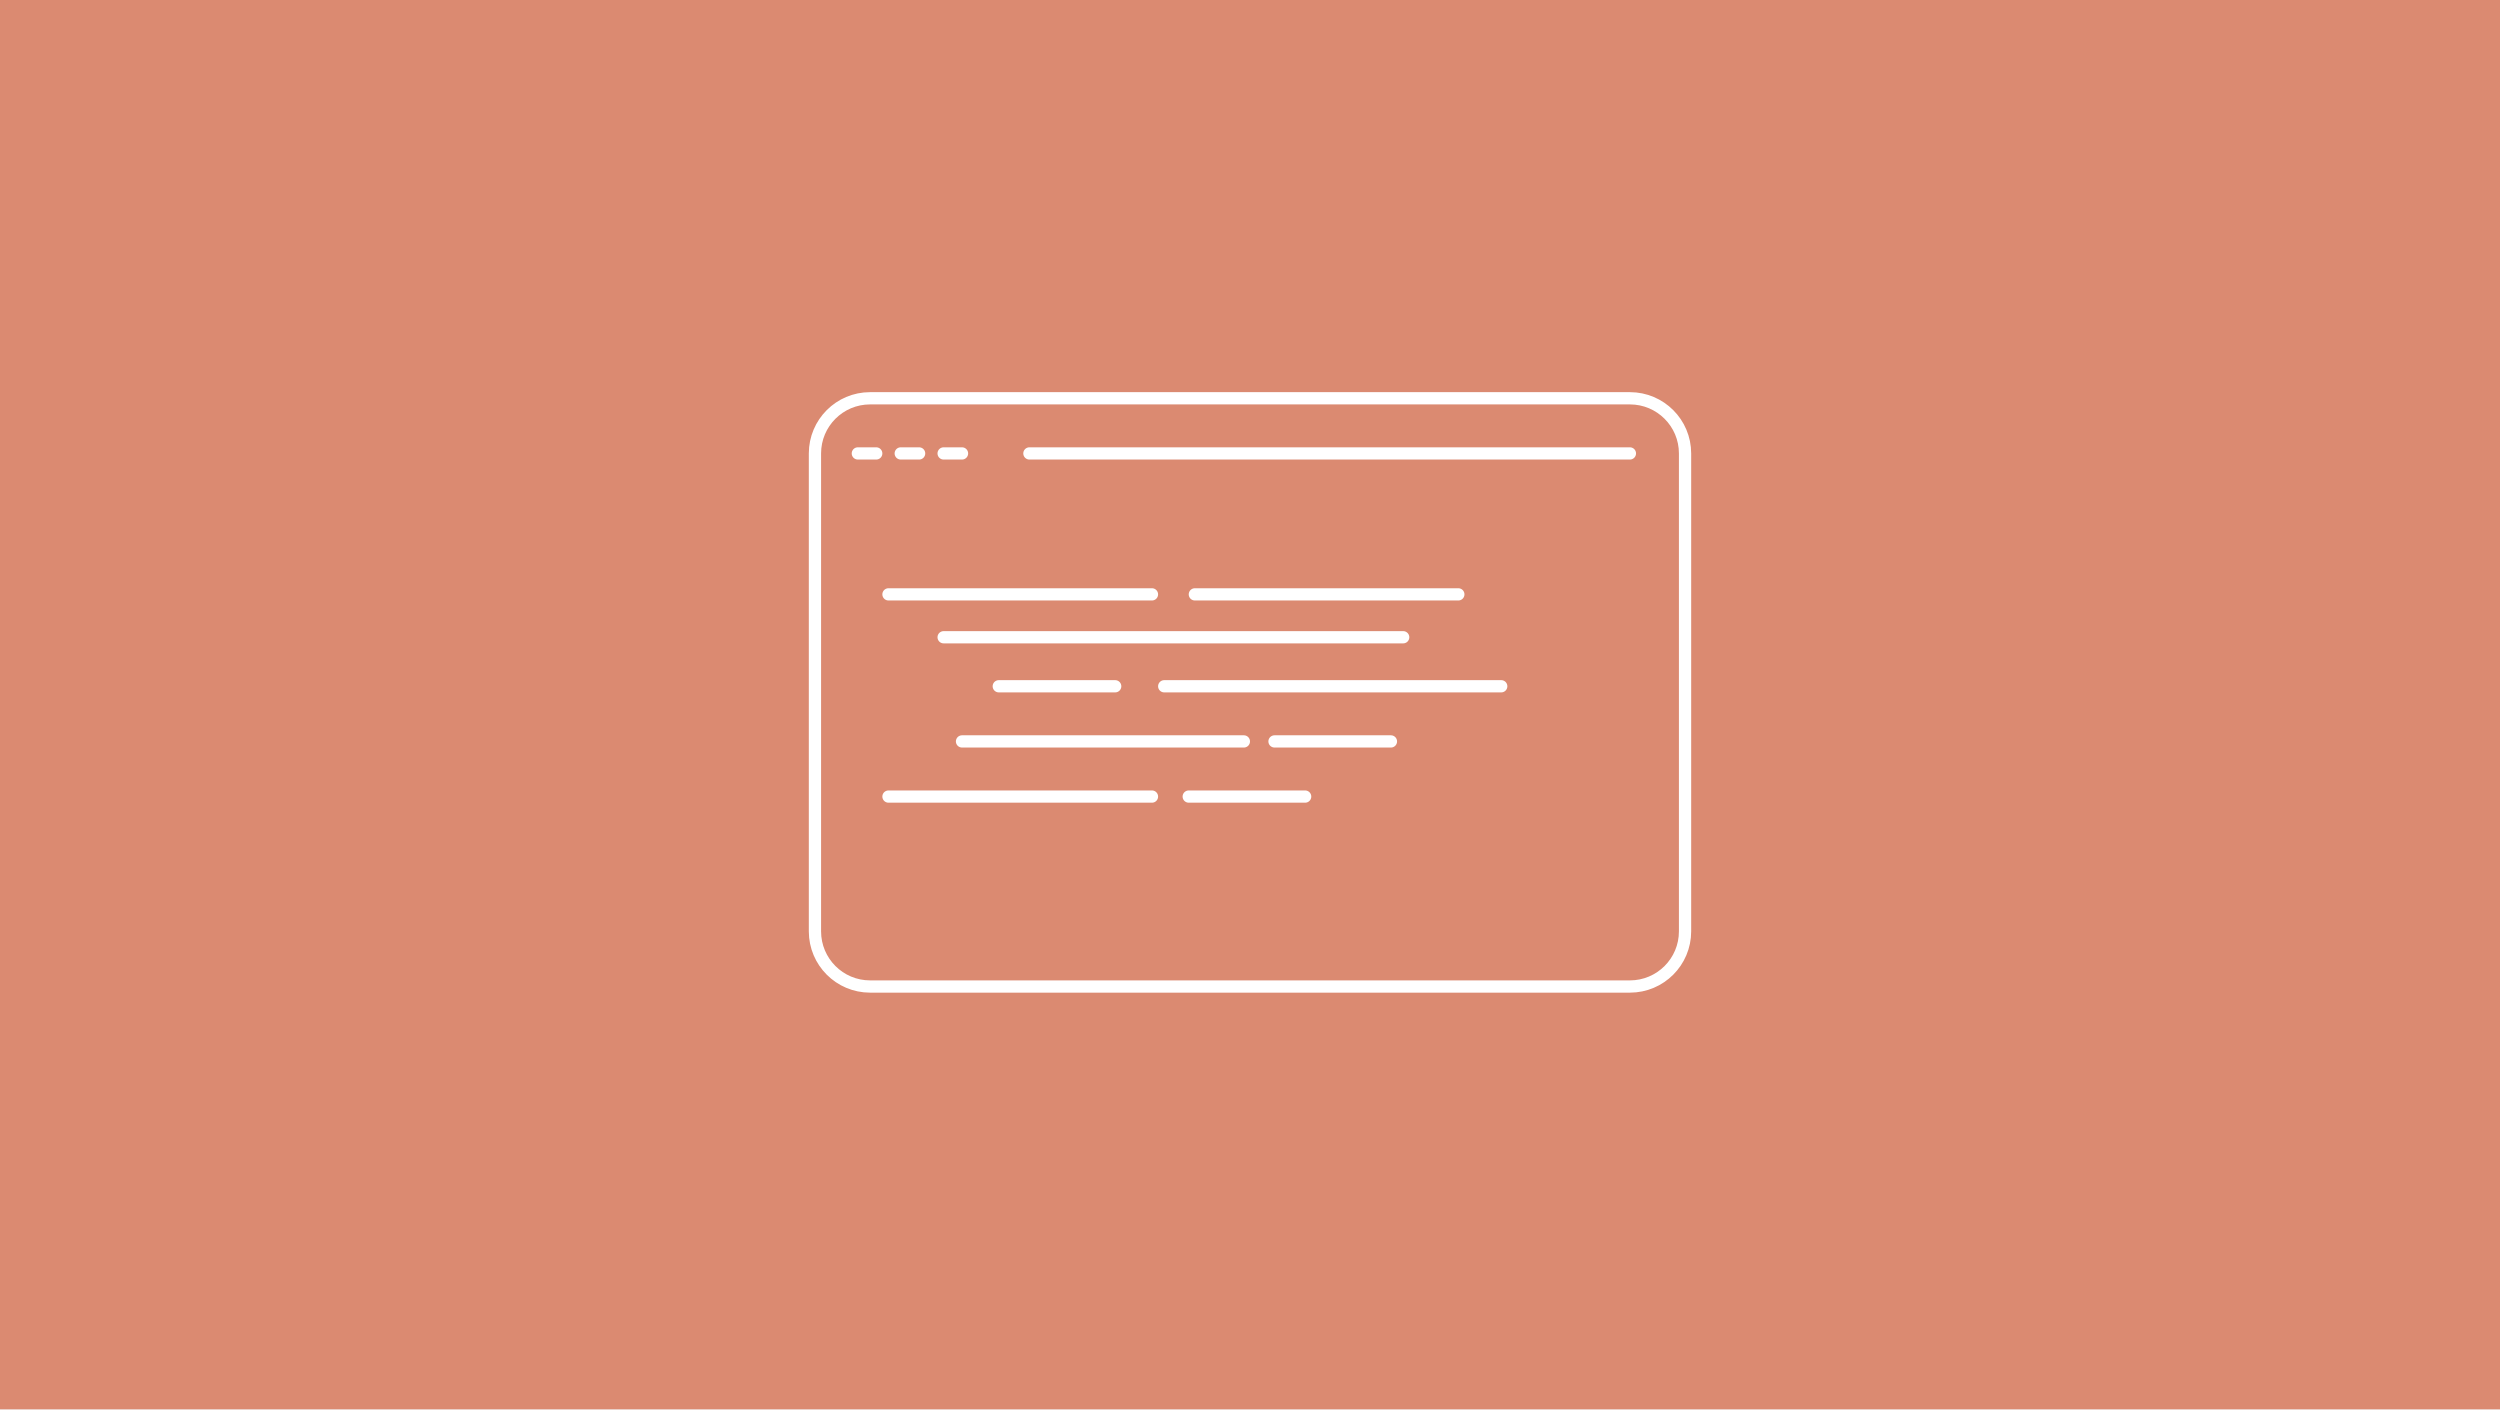
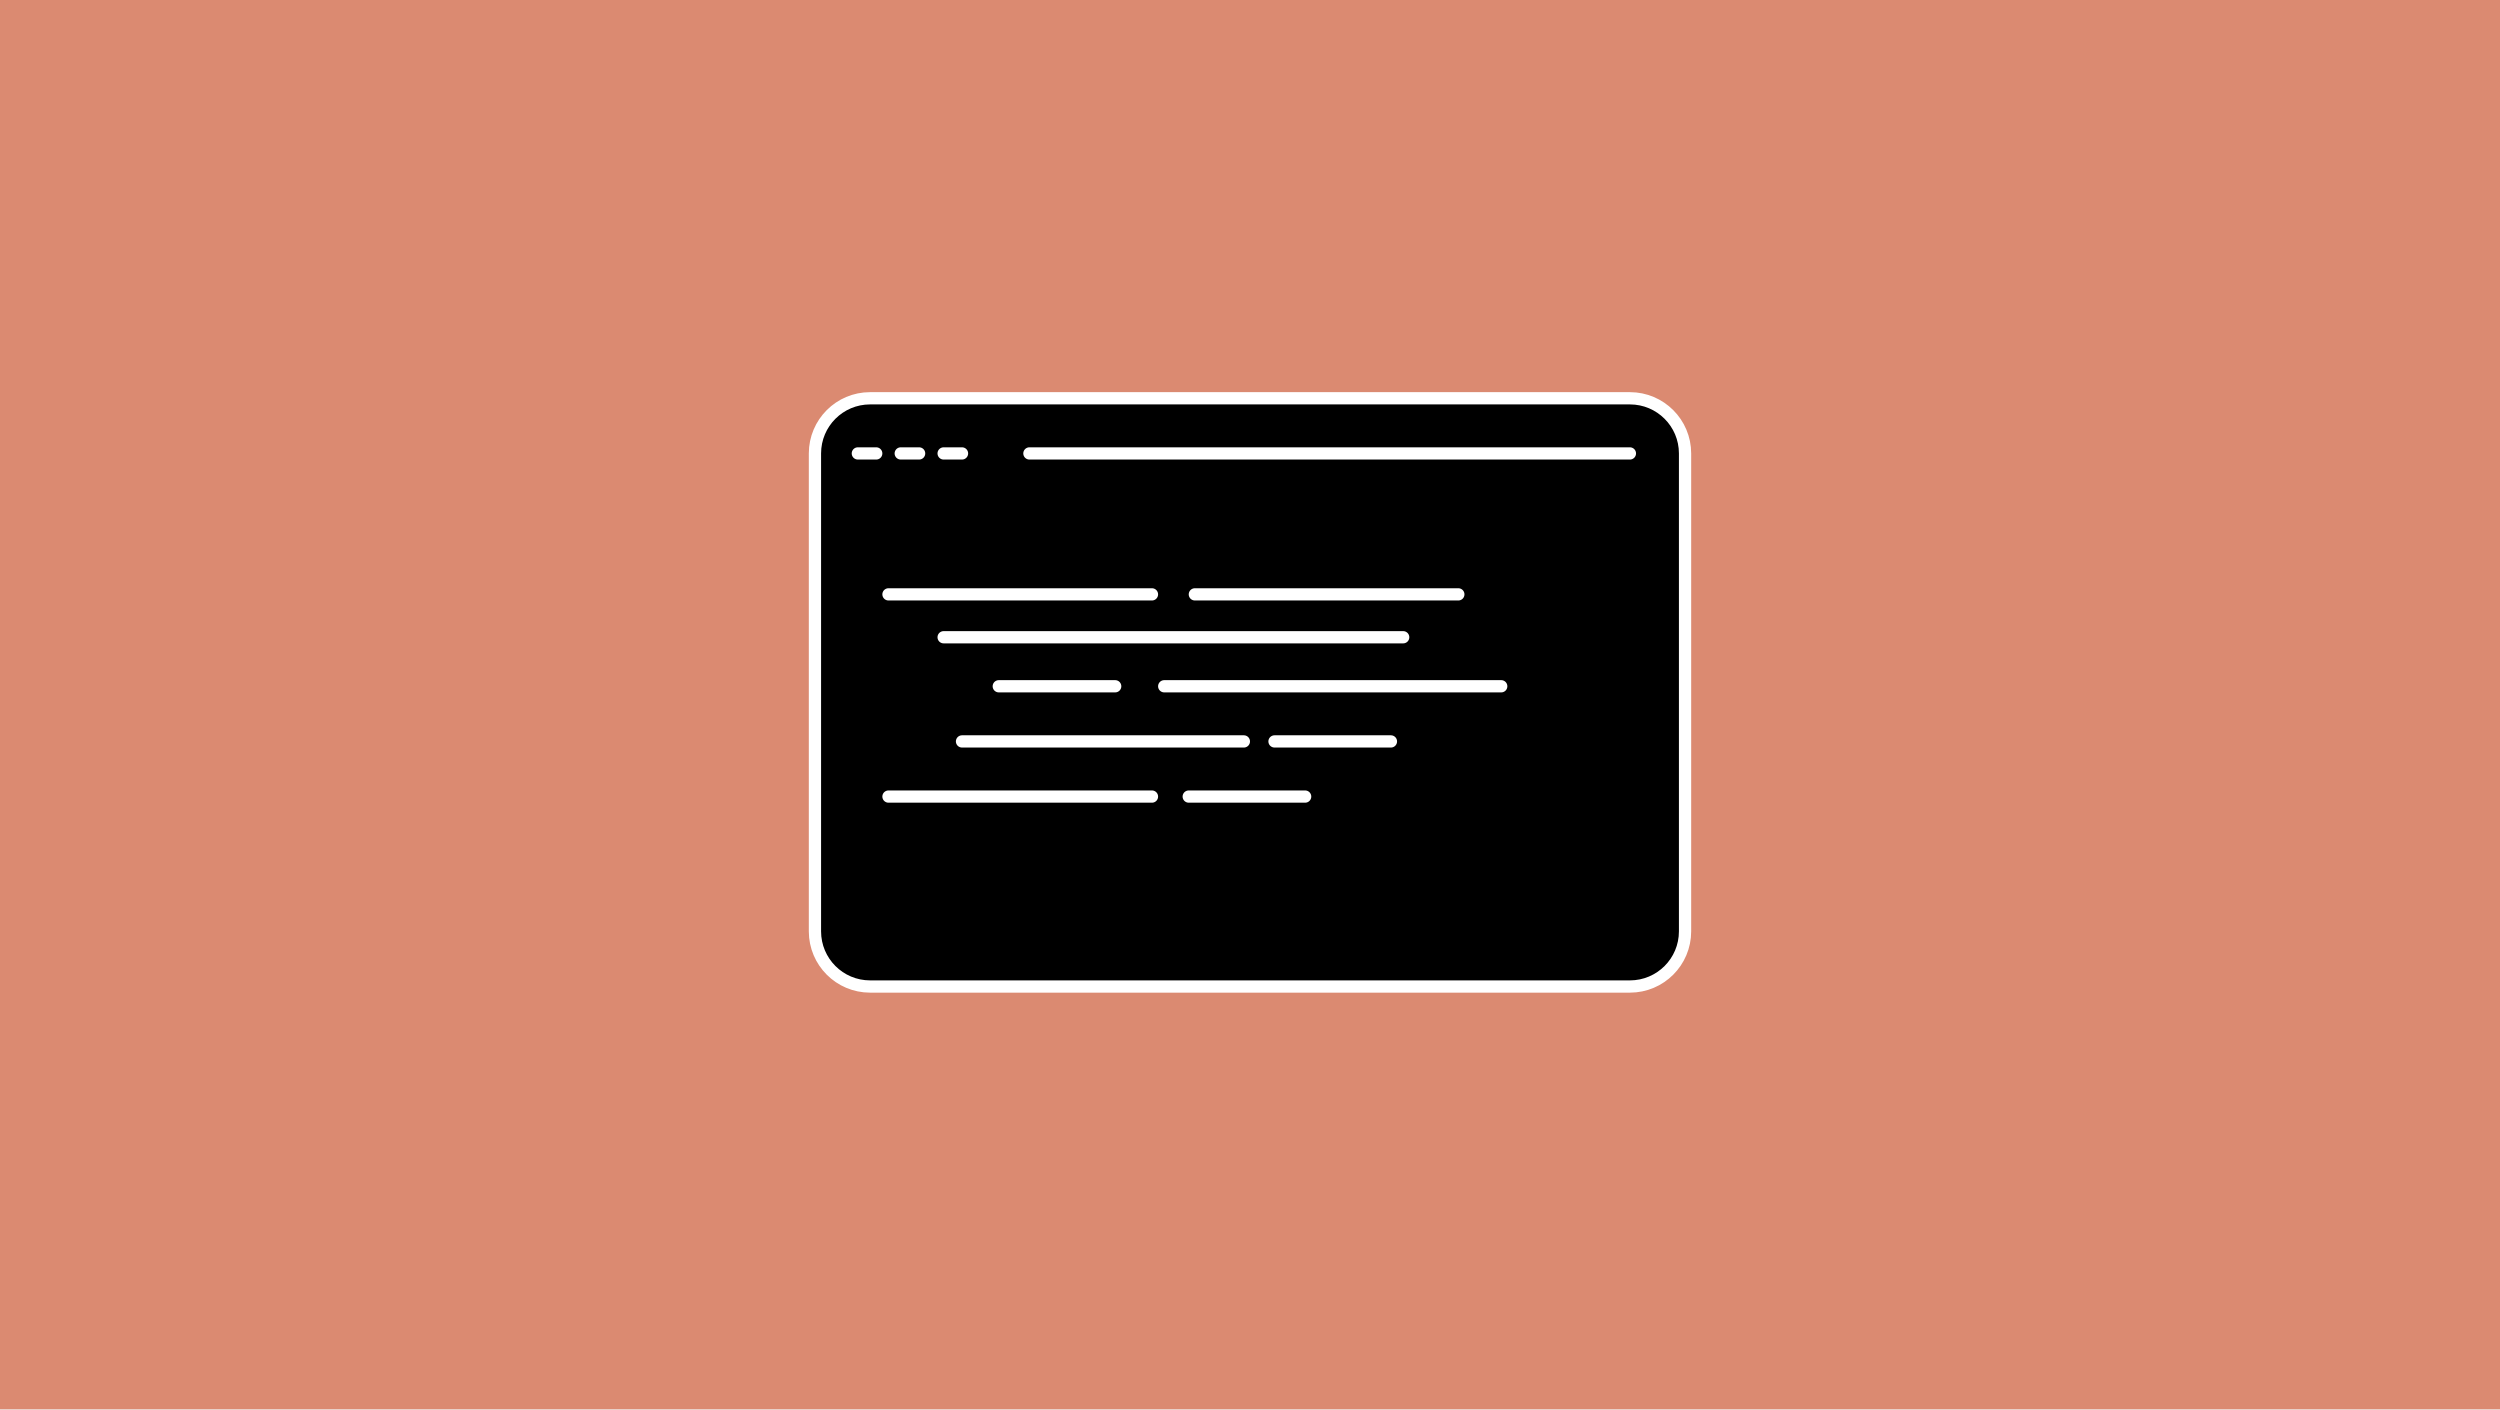
- <svg xmlns="http://www.w3.org/2000/svg" width="408" height="230" viewBox="0 0 408 230" fill="none">
+ <svg xmlns="http://www.w3.org/2000/svg" width="408" height="230" viewBox="0 0 408 230">
  <rect width="408" height="230" fill="#DB8A71" />
  <rect x="133" y="65" width="142" height="96" rx="9" stroke="white" stroke-width="2" stroke-linejoin="round" />
  <line x1="168" y1="74" x2="266" y2="74" stroke="white" stroke-width="2" stroke-linecap="round" />
  <line x1="145" y1="97" x2="188" y2="97" stroke="white" stroke-width="2" stroke-linecap="round" />
  <line x1="195" y1="97" x2="238" y2="97" stroke="white" stroke-width="2" stroke-linecap="round" />
  <line x1="145" y1="130" x2="188" y2="130" stroke="white" stroke-width="2" stroke-linecap="round" />
  <line x1="154" y1="104" x2="229" y2="104" stroke="white" stroke-width="2" stroke-linecap="round" />
  <line x1="163" y1="112" x2="182" y2="112" stroke="white" stroke-width="2" stroke-linecap="round" />
  <line x1="208" y1="121" x2="227" y2="121" stroke="white" stroke-width="2" stroke-linecap="round" />
  <line x1="194" y1="130" x2="213" y2="130" stroke="white" stroke-width="2" stroke-linecap="round" />
  <line x1="190" y1="112" x2="245" y2="112" stroke="white" stroke-width="2" stroke-linecap="round" />
  <line x1="157" y1="121" x2="203" y2="121" stroke="white" stroke-width="2" stroke-linecap="round" />
  <line x1="140" y1="74" x2="143" y2="74" stroke="white" stroke-width="2" stroke-linecap="round" />
  <line x1="147" y1="74" x2="150" y2="74" stroke="white" stroke-width="2" stroke-linecap="round" />
  <line x1="154" y1="74" x2="157" y2="74" stroke="white" stroke-width="2" stroke-linecap="round" />
</svg>
